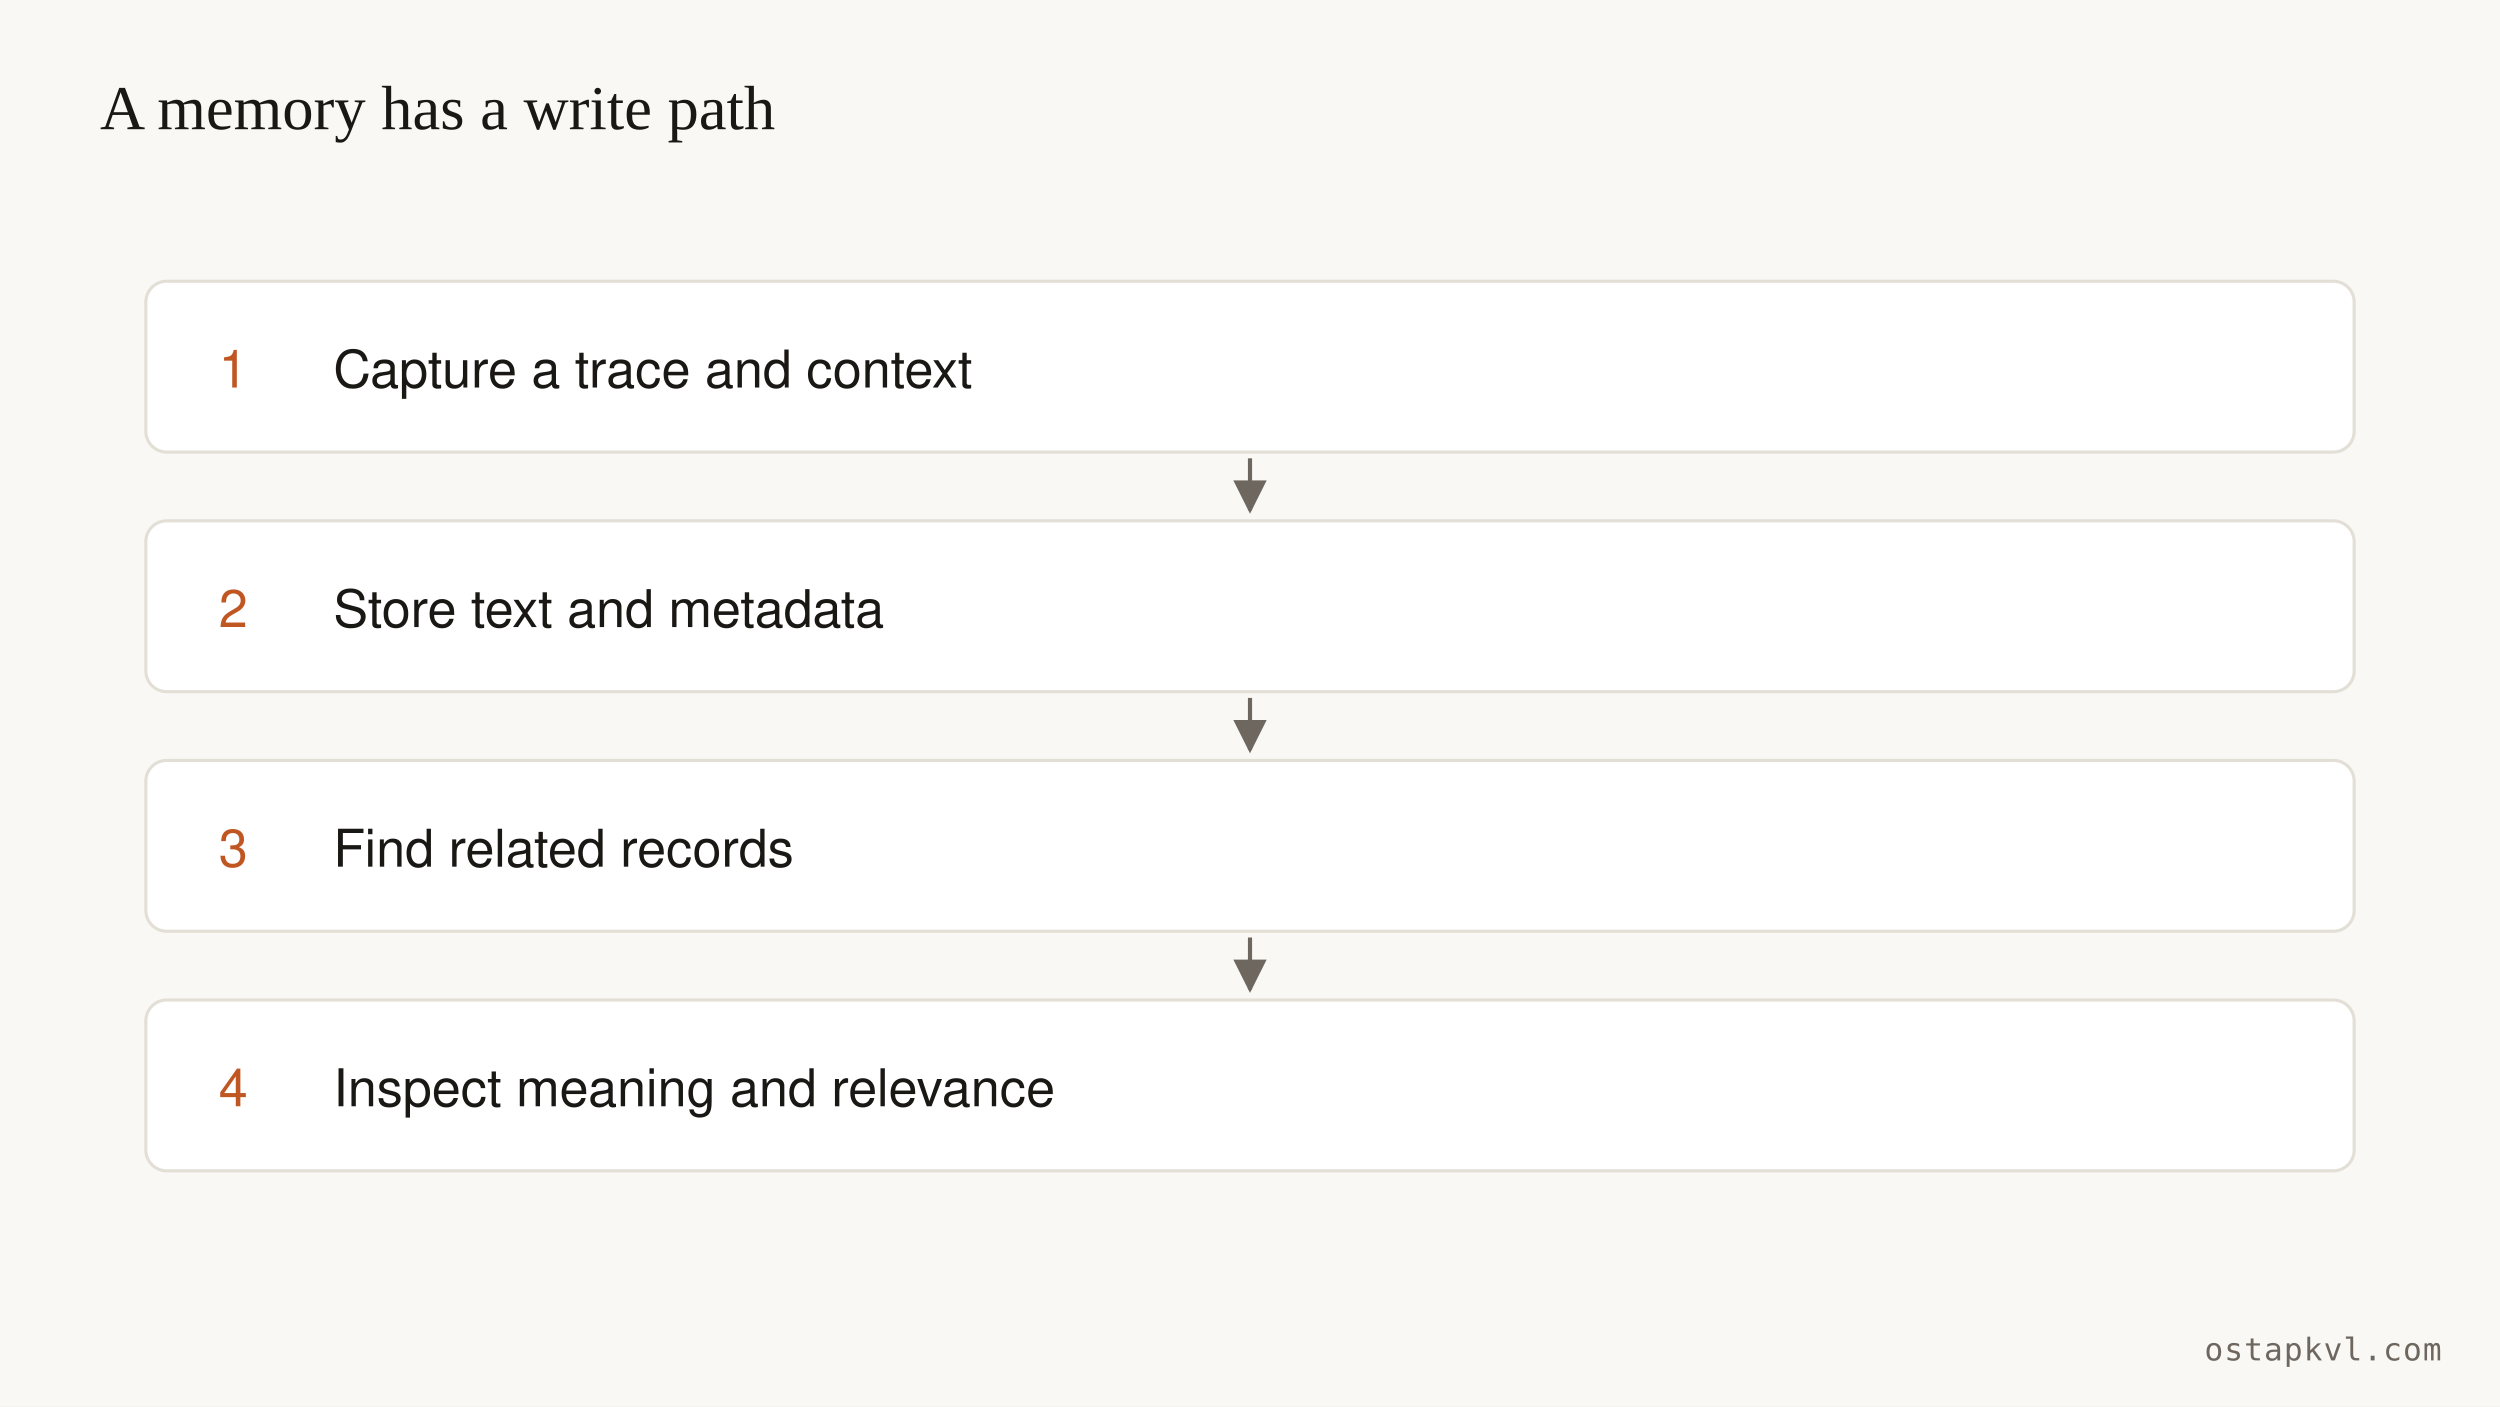
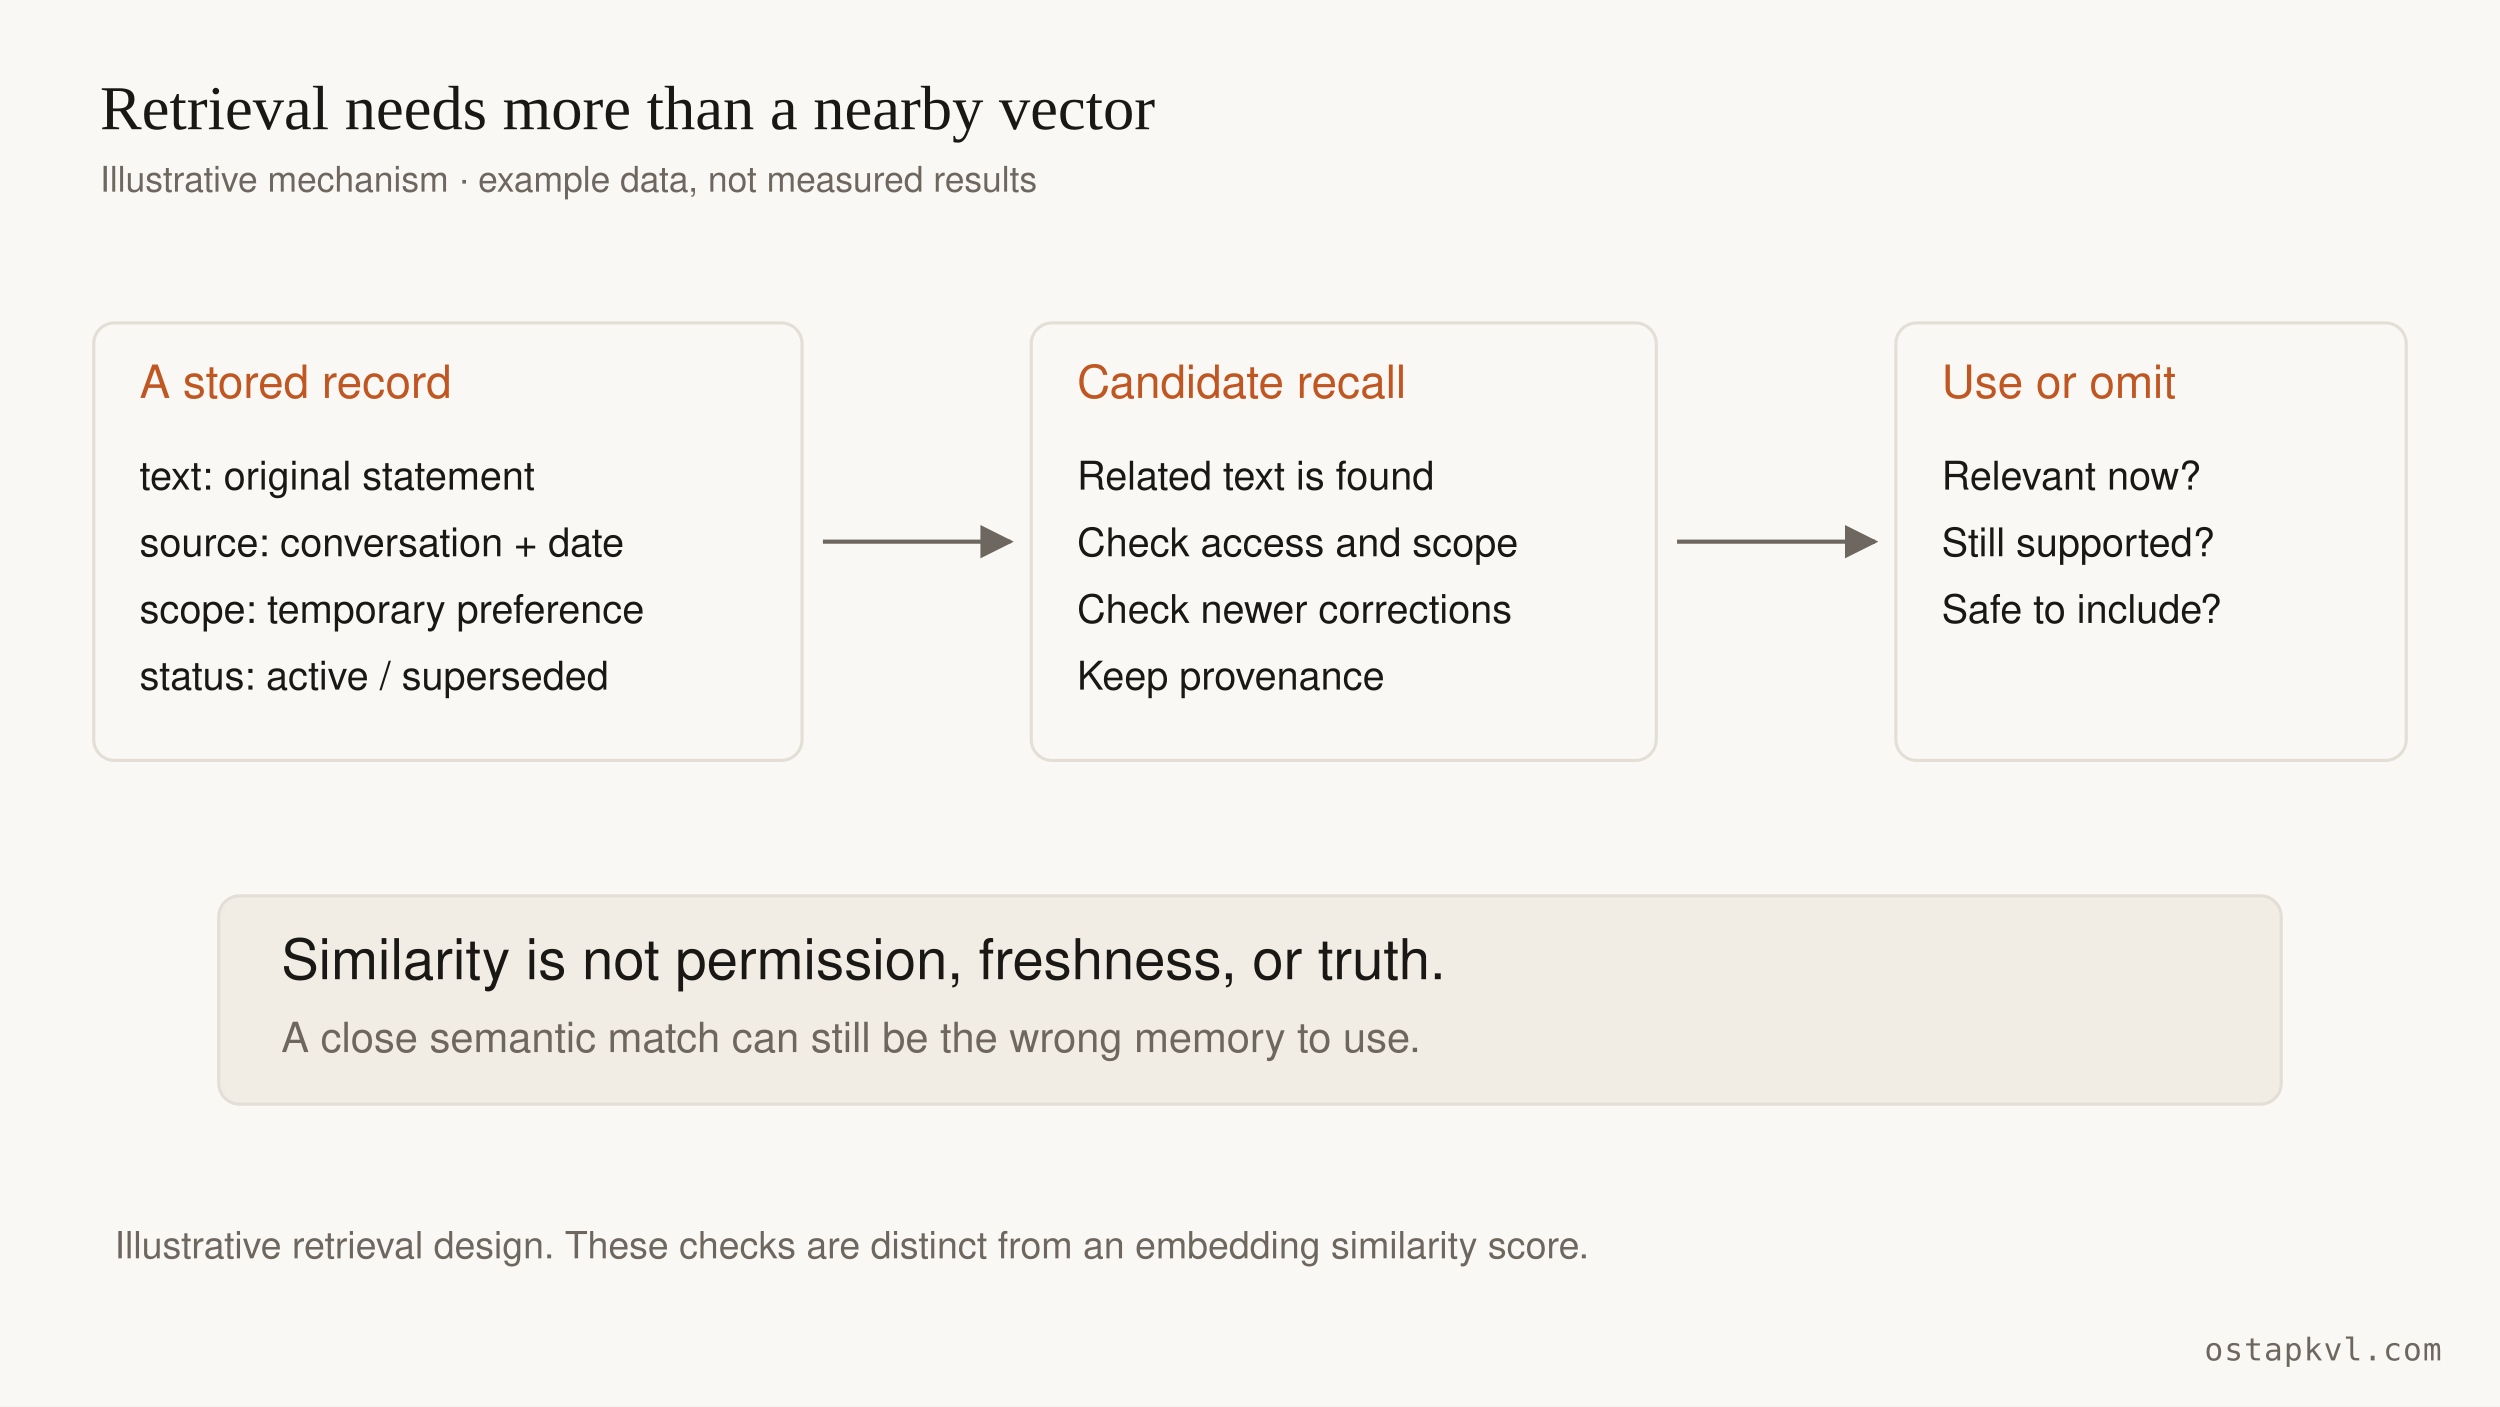
- <svg xmlns="http://www.w3.org/2000/svg" width="1200" height="675" viewBox="0 0 1200 675" role="img" aria-label="A memory has a write path">
+ <svg xmlns="http://www.w3.org/2000/svg" width="1200" height="675" viewBox="0 0 1200 675" role="img" aria-label="Retrieval needs more than a nearby vector">
  <defs>
    <marker id="arr" viewBox="0 0 10 10" refX="9" refY="5" markerWidth="8" markerHeight="8" orient="auto-start-reverse">
      <path d="M0,0 L10,5 L0,10 z" fill="#6E675F" />
    </marker>
    <marker id="arrA" viewBox="0 0 10 10" refX="9" refY="5" markerWidth="8" markerHeight="8" orient="auto-start-reverse">
      <path d="M0,0 L10,5 L0,10 z" fill="#C05621" />
    </marker>
  </defs>
  <rect width="100%" height="100%" fill="#FAF8F4" />
-   <text x="48" y="62" font-family="Georgia, 'Times New Roman', serif" font-size="30" fill="#1A1815">A memory has a write path</text>
-   <rect x="70" y="135" width="1060" height="82" rx="10" fill="#fff" stroke="#E3DED6" stroke-width="1.5" />
-   <text x="105" y="186" font-family="'Helvetica Neue', Helvetica, Arial, sans-serif" font-size="25" fill="#C05621">1</text>
-   <text x="160" y="186" font-family="'Helvetica Neue', Helvetica, Arial, sans-serif" font-size="25" fill="#1A1815">Capture a trace and context</text>
-   <line x1="600" y1="220" x2="600" y2="245" stroke="#6E675F" stroke-width="2" marker-end="url(#arr)" />
-   <rect x="70" y="250" width="1060" height="82" rx="10" fill="#fff" stroke="#E3DED6" stroke-width="1.5" />
-   <text x="105" y="301" font-family="'Helvetica Neue', Helvetica, Arial, sans-serif" font-size="25" fill="#C05621">2</text>
-   <text x="160" y="301" font-family="'Helvetica Neue', Helvetica, Arial, sans-serif" font-size="25" fill="#1A1815">Store text and metadata</text>
-   <line x1="600" y1="335" x2="600" y2="360" stroke="#6E675F" stroke-width="2" marker-end="url(#arr)" />
-   <rect x="70" y="365" width="1060" height="82" rx="10" fill="#fff" stroke="#E3DED6" stroke-width="1.5" />
-   <text x="105" y="416" font-family="'Helvetica Neue', Helvetica, Arial, sans-serif" font-size="25" fill="#C05621">3</text>
-   <text x="160" y="416" font-family="'Helvetica Neue', Helvetica, Arial, sans-serif" font-size="25" fill="#1A1815">Find related records</text>
-   <line x1="600" y1="450" x2="600" y2="475" stroke="#6E675F" stroke-width="2" marker-end="url(#arr)" />
-   <rect x="70" y="480" width="1060" height="82" rx="10" fill="#fff" stroke="#E3DED6" stroke-width="1.5" />
-   <text x="105" y="531" font-family="'Helvetica Neue', Helvetica, Arial, sans-serif" font-size="25" fill="#C05621">4</text>
-   <text x="160" y="531" font-family="'Helvetica Neue', Helvetica, Arial, sans-serif" font-size="25" fill="#1A1815">Inspect meaning and relevance</text>
+   <text x="48" y="62" font-family="Georgia, 'Times New Roman', serif" font-size="30" fill="#1A1815">Retrieval needs more than a nearby vector</text>
+   <text x="48" y="92" font-family="'Helvetica Neue', Helvetica, Arial, sans-serif" font-size="17" fill="#6E675F">Illustrative mechanism · example data, not measured results</text>
+   <rect x="45" y="155" width="340" height="210" rx="10" fill="#FAF8F4" stroke="#E3DED6" stroke-width="1.5" />
+   <text x="67" y="191" font-family="'Helvetica Neue', Helvetica, Arial, sans-serif" font-size="22" fill="#C05621">A stored record</text>
+   <text x="67" y="235" font-family="'Helvetica Neue', Helvetica, Arial, sans-serif" font-size="19" fill="#1A1815">text: original statement</text>
+   <text x="67" y="267" font-family="'Helvetica Neue', Helvetica, Arial, sans-serif" font-size="19" fill="#1A1815">source: conversation + date</text>
+   <text x="67" y="299" font-family="'Helvetica Neue', Helvetica, Arial, sans-serif" font-size="19" fill="#1A1815">scope: temporary preference</text>
+   <text x="67" y="331" font-family="'Helvetica Neue', Helvetica, Arial, sans-serif" font-size="19" fill="#1A1815">status: active / superseded</text>
+   <line x1="395" y1="260" x2="485" y2="260" stroke="#6E675F" stroke-width="2" marker-end="url(#arr)" />
+   <rect x="495" y="155" width="300" height="210" rx="10" fill="#FAF8F4" stroke="#E3DED6" stroke-width="1.5" />
+   <text x="517" y="191" font-family="'Helvetica Neue', Helvetica, Arial, sans-serif" font-size="22" fill="#C05621">Candidate recall</text>
+   <text x="517" y="235" font-family="'Helvetica Neue', Helvetica, Arial, sans-serif" font-size="19" fill="#1A1815">Related text is found</text>
+   <text x="517" y="267" font-family="'Helvetica Neue', Helvetica, Arial, sans-serif" font-size="19" fill="#1A1815">Check access and scope</text>
+   <text x="517" y="299" font-family="'Helvetica Neue', Helvetica, Arial, sans-serif" font-size="19" fill="#1A1815">Check newer corrections</text>
+   <text x="517" y="331" font-family="'Helvetica Neue', Helvetica, Arial, sans-serif" font-size="19" fill="#1A1815">Keep provenance</text>
+   <line x1="805" y1="260" x2="900" y2="260" stroke="#6E675F" stroke-width="2" marker-end="url(#arr)" />
+   <rect x="910" y="155" width="245" height="210" rx="10" fill="#FAF8F4" stroke="#E3DED6" stroke-width="1.5" />
+   <text x="932" y="191" font-family="'Helvetica Neue', Helvetica, Arial, sans-serif" font-size="22" fill="#C05621">Use or omit</text>
+   <text x="932" y="235" font-family="'Helvetica Neue', Helvetica, Arial, sans-serif" font-size="19" fill="#1A1815">Relevant now?</text>
+   <text x="932" y="267" font-family="'Helvetica Neue', Helvetica, Arial, sans-serif" font-size="19" fill="#1A1815">Still supported?</text>
+   <text x="932" y="299" font-family="'Helvetica Neue', Helvetica, Arial, sans-serif" font-size="19" fill="#1A1815">Safe to include?</text>
+   <rect x="105" y="430" width="990" height="100" rx="10" fill="#F1ECE4" stroke="#E3DED6" stroke-width="1.5" />
+   <text x="135" y="470" font-family="'Helvetica Neue', Helvetica, Arial, sans-serif" font-size="27" fill="#1A1815">Similarity is not permission, freshness, or truth.</text>
+   <text x="135" y="505" font-family="'Helvetica Neue', Helvetica, Arial, sans-serif" font-size="20" fill="#6E675F">A close semantic match can still be the wrong memory to use.</text>
+   <text x="55" y="604" font-family="'Helvetica Neue', Helvetica, Arial, sans-serif" font-size="18" fill="#6E675F">Illustrative retrieval design. These checks are distinct from an embedding similarity score.</text>
  <text x="1172" y="653" font-family="Menlo, Consolas, monospace" font-size="15" fill="#6E675F" text-anchor="end" letter-spacing="0.5">ostapkvl.com</text>
</svg>
